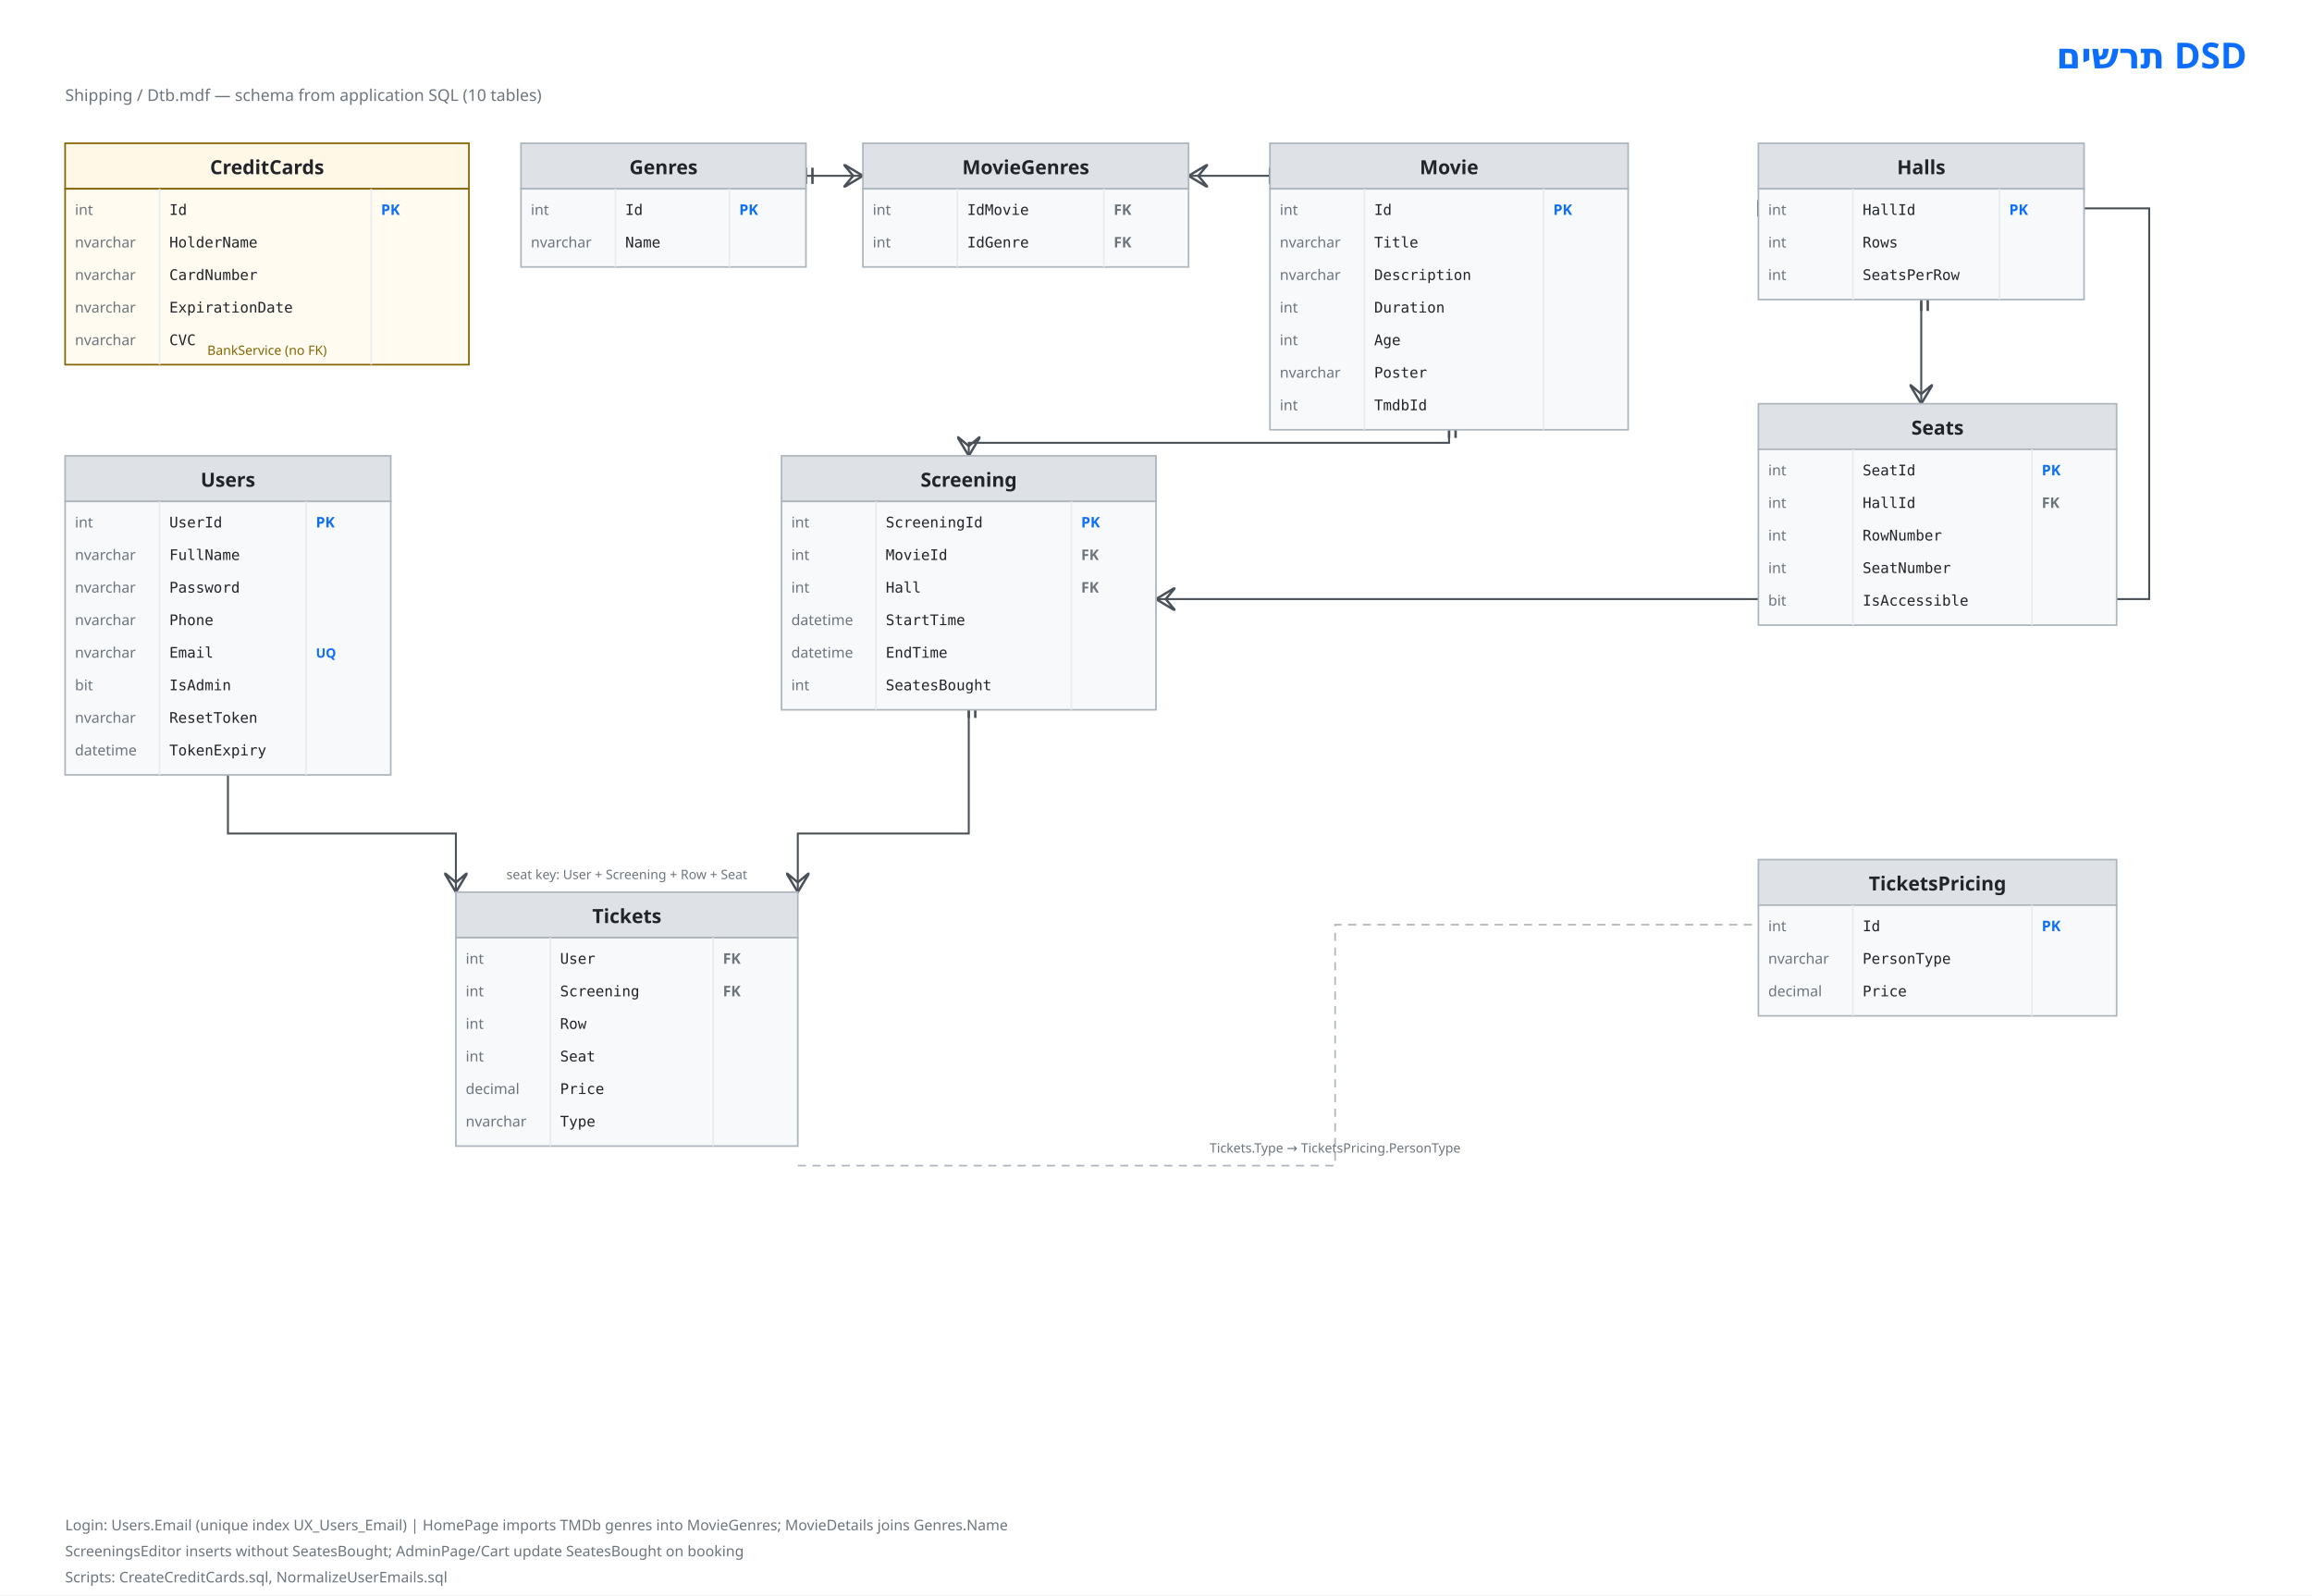
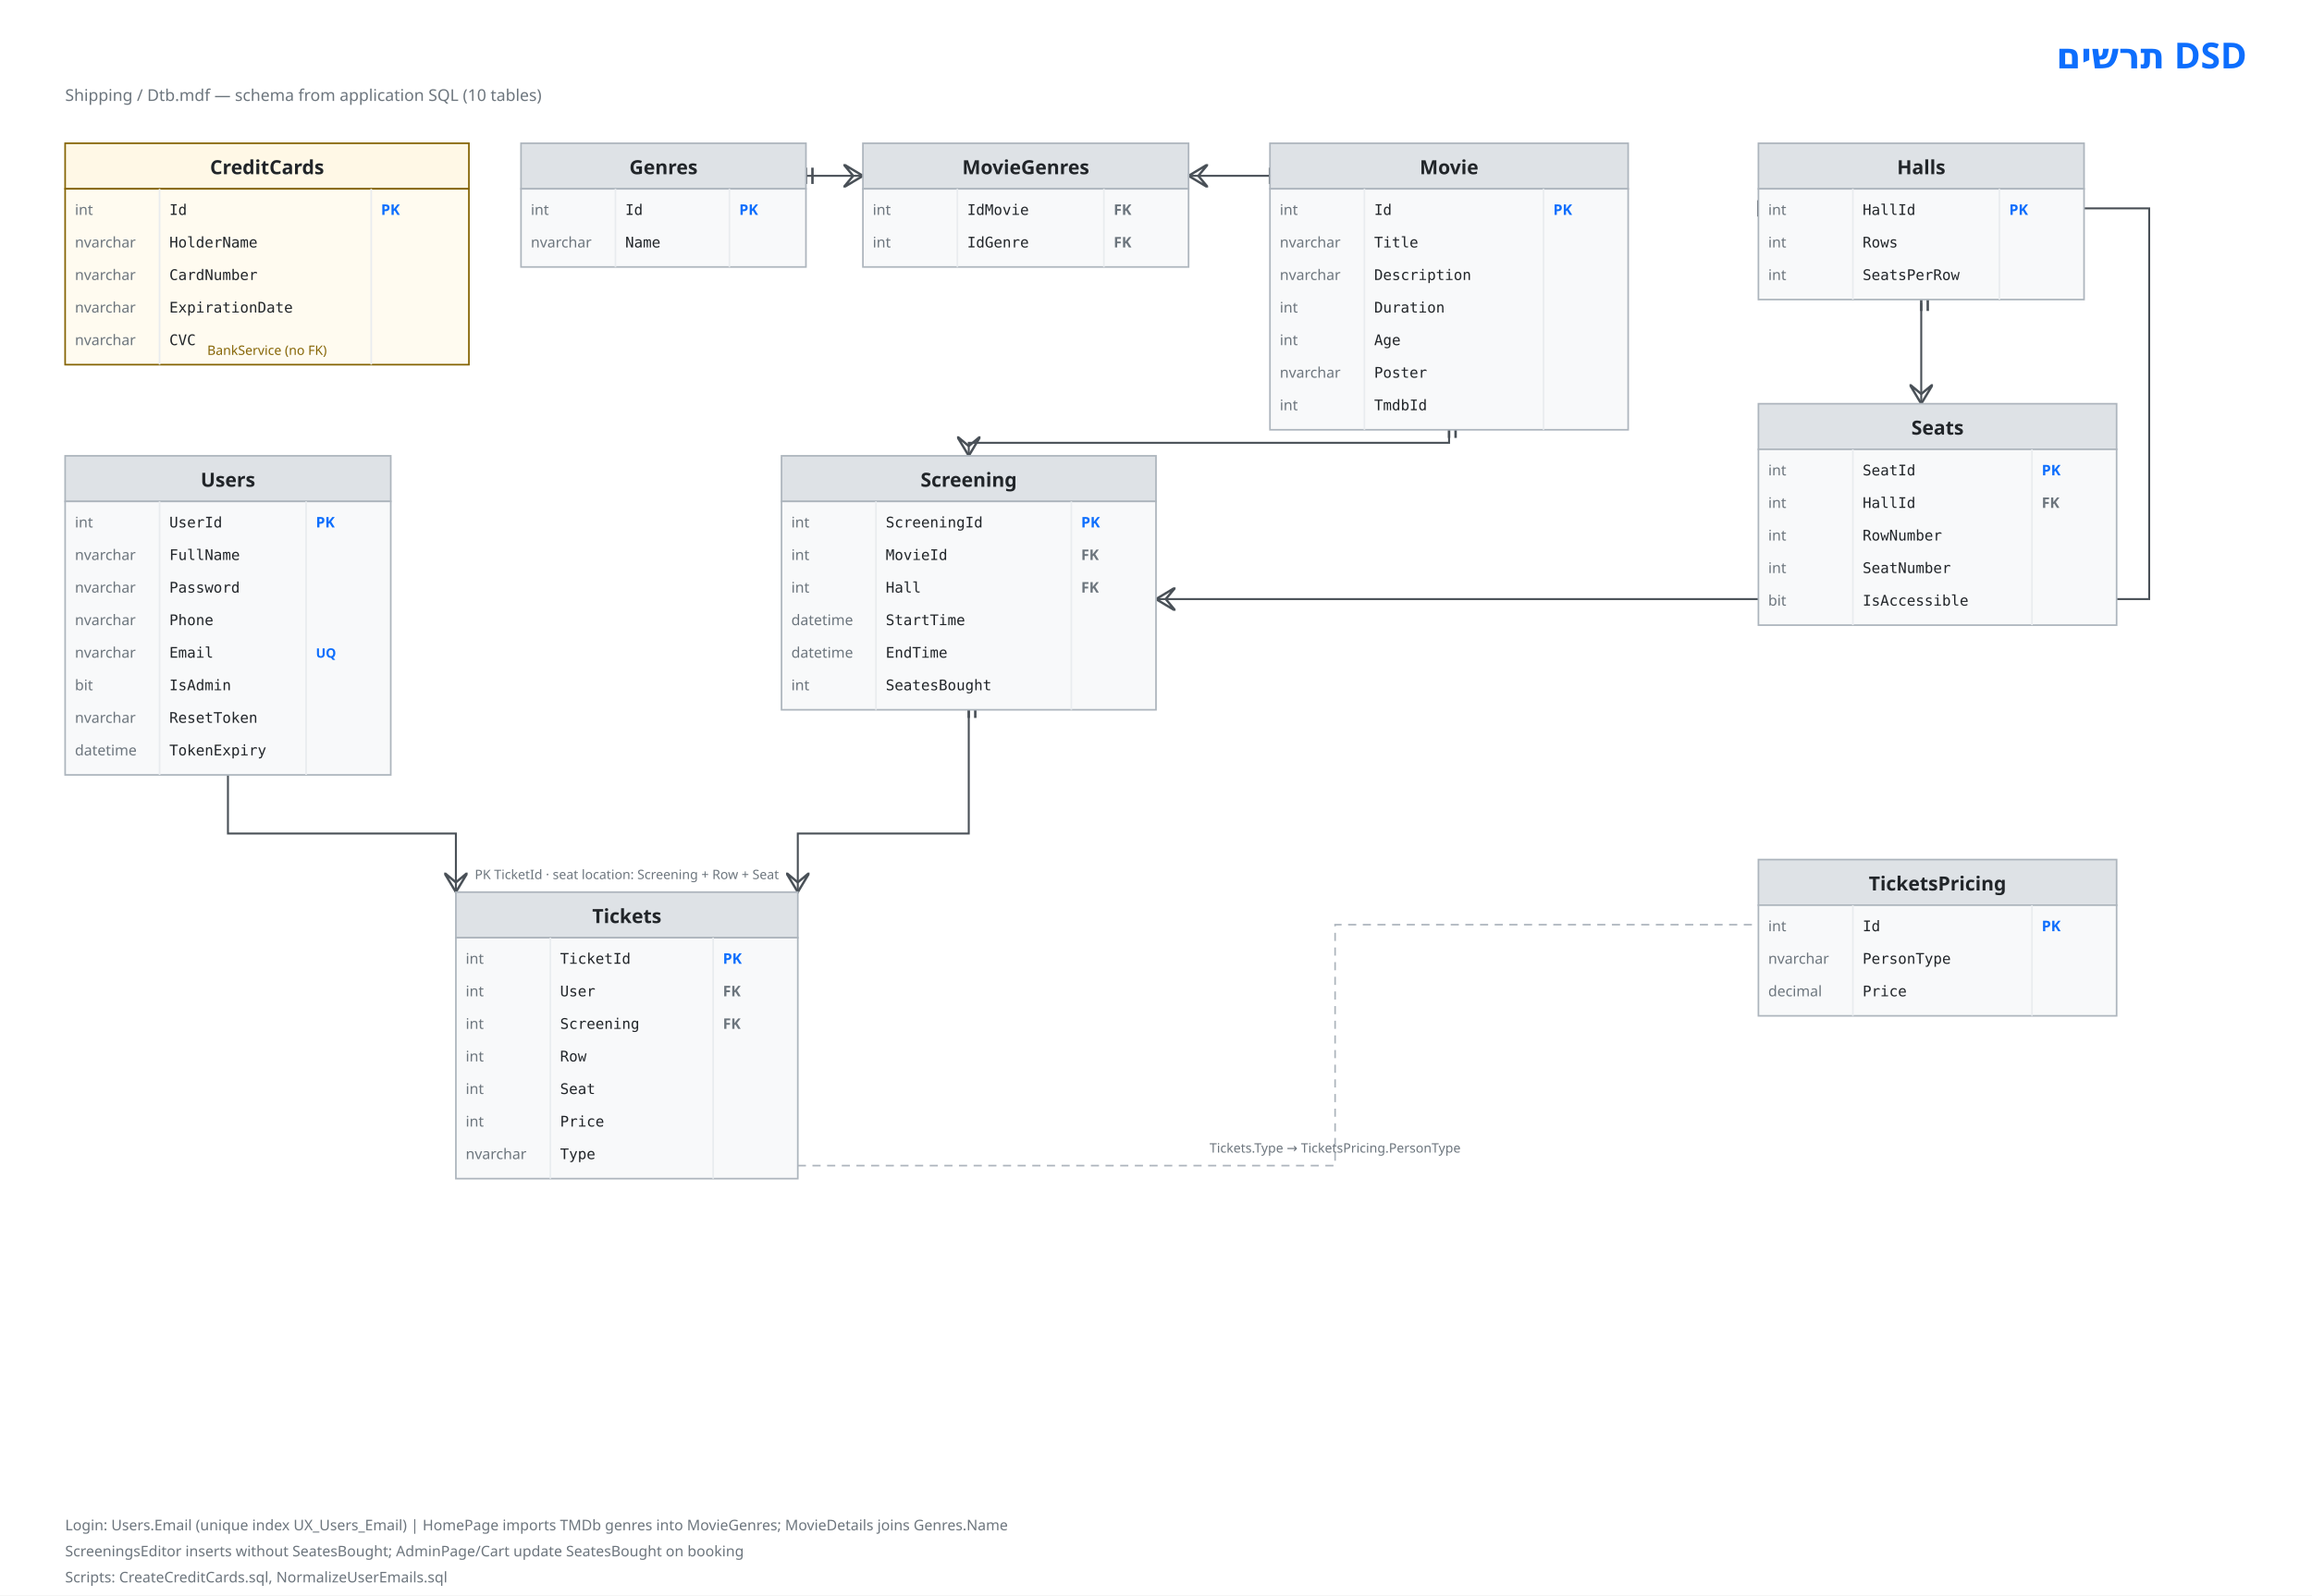
<svg xmlns="http://www.w3.org/2000/svg" width="1420" height="980" viewBox="0 0 1420 980">
  <rect width="1420" height="980" fill="#FFFFFF" />
  <defs>
    <marker id="crow" markerWidth="12" markerHeight="12" refX="10" refY="6" orient="auto">
      <path d="M0,0 L10,6 L0,12 M0,0 L5,6 M0,12 L5,6" fill="none" stroke="#495057" stroke-width="1.2" />
    </marker>
    <g id="one-end">
      <line x1="0" y1="-5" x2="0" y2="5" stroke="#495057" stroke-width="1.5" />
      <line x1="4" y1="-5" x2="4" y2="5" stroke="#495057" stroke-width="1.5" />
    </g>
  </defs>
  <text x="1380" y="42" text-anchor="end" font-size="22" font-weight="700" fill="#0D6EFD" font-family="sans-serif">תרשים DSD</text>
  <text x="40" y="62" font-size="10" fill="#6C757D" font-family="sans-serif">Shipping / Dtb.mdf — schema from application SQL (10 tables)</text>
  <g id="rels" fill="none" stroke="#495057" stroke-width="1.2">
    <polyline points="495,108 530,108" marker-end="url(#crow)" />
    <use href="#one-end" transform="translate(495,108)" />
    <polyline points="780,108 730,108" marker-end="url(#crow)" />
    <use href="#one-end" transform="translate(780,108)" />
    <polyline points="890,264 890,272 595,272 595,280" marker-end="url(#crow)" />
    <use href="#one-end" transform="translate(890,264)" />
    <polyline points="1080,128 1320,128 1320,368 710,368" marker-end="url(#crow)" />
    <use href="#one-end" transform="translate(1080,128)" />
    <polyline points="1180,186 1180,248" marker-end="url(#crow)" />
    <use href="#one-end" transform="translate(1180,186)" />
    <polyline points="140,468 140,512 280,512 280,548" marker-end="url(#crow)" />
    <use href="#one-end" transform="translate(140,468)" />
    <polyline points="595,436 595,512 490,512 490,548" marker-end="url(#crow)" />
    <use href="#one-end" transform="translate(595,436)" />
  </g>
  <polyline points="490,716 820,716 820,568 1080,568" fill="none" stroke="#ADB5BD" stroke-width="1" stroke-dasharray="5,4" />
  <text x="820" y="708" text-anchor="middle" font-size="8" fill="#6C757D" font-family="sans-serif">Tickets.Type → TicketsPricing.PersonType</text>
  <g transform="translate(40, 88)">
    <rect width="248" height="28" fill="#FFF8E6" stroke="#856404" stroke-width="1" />
    <text x="124" y="19" text-anchor="middle" font-size="12" font-weight="700" fill="#212529" font-family="sans-serif">CreditCards</text>
    <rect y="28" width="248" height="108" fill="#FFFBF0" stroke="#856404" stroke-width="1" />
    <line x1="58" y1="28" x2="58" y2="136" stroke="#E9ECEF" />
    <line x1="188" y1="28" x2="188" y2="136" stroke="#E9ECEF" />
    <text x="6" y="44" font-size="9" fill="#6C757D" font-family="sans-serif">int</text>
    <text x="64" y="44" font-size="9" fill="#212529" font-family="monospace">Id</text>
    <text x="194" y="44" font-size="9" font-weight="700" fill="#0D6EFD" font-family="sans-serif">PK</text>
    <text x="6" y="64" font-size="9" fill="#6C757D" font-family="sans-serif">nvarchar</text>
    <text x="64" y="64" font-size="9" fill="#212529" font-family="monospace">HolderName</text>
    <text x="6" y="84" font-size="9" fill="#6C757D" font-family="sans-serif">nvarchar</text>
    <text x="64" y="84" font-size="9" fill="#212529" font-family="monospace">CardNumber</text>
    <text x="6" y="104" font-size="9" fill="#6C757D" font-family="sans-serif">nvarchar</text>
    <text x="64" y="104" font-size="9" fill="#212529" font-family="monospace">ExpirationDate</text>
    <text x="6" y="124" font-size="9" fill="#6C757D" font-family="sans-serif">nvarchar</text>
    <text x="64" y="124" font-size="9" fill="#212529" font-family="monospace">CVC</text>
  </g>
  <text x="164" y="218" text-anchor="middle" font-size="8" fill="#856404" font-family="sans-serif">BankService (no FK)</text>
  <g transform="translate(320, 88)">
    <rect width="175" height="28" fill="#DEE2E6" stroke="#ADB5BD" stroke-width="1" />
    <text x="87.5" y="19" text-anchor="middle" font-size="12" font-weight="700" fill="#212529" font-family="sans-serif">Genres</text>
    <rect y="28" width="175" height="48" fill="#F8F9FA" stroke="#ADB5BD" stroke-width="1" />
    <line x1="58" y1="28" x2="58" y2="76" stroke="#E9ECEF" />
    <line x1="128" y1="28" x2="128" y2="76" stroke="#E9ECEF" />
    <text x="6" y="44" font-size="9" fill="#6C757D" font-family="sans-serif">int</text>
    <text x="64" y="44" font-size="9" fill="#212529" font-family="monospace">Id</text>
    <text x="134" y="44" font-size="9" font-weight="700" fill="#0D6EFD" font-family="sans-serif">PK</text>
    <text x="6" y="64" font-size="9" fill="#6C757D" font-family="sans-serif">nvarchar</text>
    <text x="64" y="64" font-size="9" fill="#212529" font-family="monospace">Name</text>
  </g>
  <g transform="translate(530, 88)">
    <rect width="200" height="28" fill="#DEE2E6" stroke="#ADB5BD" stroke-width="1" />
    <text x="100" y="19" text-anchor="middle" font-size="12" font-weight="700" fill="#212529" font-family="sans-serif">MovieGenres</text>
    <rect y="28" width="200" height="48" fill="#F8F9FA" stroke="#ADB5BD" stroke-width="1" />
    <line x1="58" y1="28" x2="58" y2="76" stroke="#E9ECEF" />
    <line x1="148" y1="28" x2="148" y2="76" stroke="#E9ECEF" />
    <text x="6" y="44" font-size="9" fill="#6C757D" font-family="sans-serif">int</text>
    <text x="64" y="44" font-size="9" fill="#212529" font-family="monospace">IdMovie</text>
    <text x="154" y="44" font-size="9" font-weight="600" fill="#6C757D" font-family="sans-serif">FK</text>
    <text x="6" y="64" font-size="9" fill="#6C757D" font-family="sans-serif">int</text>
    <text x="64" y="64" font-size="9" fill="#212529" font-family="monospace">IdGenre</text>
    <text x="154" y="64" font-size="9" font-weight="600" fill="#6C757D" font-family="sans-serif">FK</text>
  </g>
  <g transform="translate(780, 88)">
    <rect width="220" height="28" fill="#DEE2E6" stroke="#ADB5BD" stroke-width="1" />
    <text x="110" y="19" text-anchor="middle" font-size="12" font-weight="700" fill="#212529" font-family="sans-serif">Movie</text>
    <rect y="28" width="220" height="148" fill="#F8F9FA" stroke="#ADB5BD" stroke-width="1" />
    <line x1="58" y1="28" x2="58" y2="176" stroke="#E9ECEF" />
    <line x1="168" y1="28" x2="168" y2="176" stroke="#E9ECEF" />
    <text x="6" y="44" font-size="9" fill="#6C757D" font-family="sans-serif">int</text>
    <text x="64" y="44" font-size="9" fill="#212529" font-family="monospace">Id</text>
    <text x="174" y="44" font-size="9" font-weight="700" fill="#0D6EFD" font-family="sans-serif">PK</text>
    <text x="6" y="64" font-size="9" fill="#6C757D" font-family="sans-serif">nvarchar</text>
    <text x="64" y="64" font-size="9" fill="#212529" font-family="monospace">Title</text>
    <text x="6" y="84" font-size="9" fill="#6C757D" font-family="sans-serif">nvarchar</text>
    <text x="64" y="84" font-size="9" fill="#212529" font-family="monospace">Description</text>
    <text x="6" y="104" font-size="9" fill="#6C757D" font-family="sans-serif">int</text>
    <text x="64" y="104" font-size="9" fill="#212529" font-family="monospace">Duration</text>
    <text x="6" y="124" font-size="9" fill="#6C757D" font-family="sans-serif">int</text>
    <text x="64" y="124" font-size="9" fill="#212529" font-family="monospace">Age</text>
    <text x="6" y="144" font-size="9" fill="#6C757D" font-family="sans-serif">nvarchar</text>
    <text x="64" y="144" font-size="9" fill="#212529" font-family="monospace">Poster</text>
    <text x="6" y="164" font-size="9" fill="#6C757D" font-family="sans-serif">int</text>
    <text x="64" y="164" font-size="9" fill="#212529" font-family="monospace">TmdbId</text>
  </g>
  <g transform="translate(1080, 88)">
    <rect width="200" height="28" fill="#DEE2E6" stroke="#ADB5BD" stroke-width="1" />
    <text x="100" y="19" text-anchor="middle" font-size="12" font-weight="700" fill="#212529" font-family="sans-serif">Halls</text>
    <rect y="28" width="200" height="68" fill="#F8F9FA" stroke="#ADB5BD" stroke-width="1" />
    <line x1="58" y1="28" x2="58" y2="96" stroke="#E9ECEF" />
    <line x1="148" y1="28" x2="148" y2="96" stroke="#E9ECEF" />
    <text x="6" y="44" font-size="9" fill="#6C757D" font-family="sans-serif">int</text>
    <text x="64" y="44" font-size="9" fill="#212529" font-family="monospace">HallId</text>
    <text x="154" y="44" font-size="9" font-weight="700" fill="#0D6EFD" font-family="sans-serif">PK</text>
    <text x="6" y="64" font-size="9" fill="#6C757D" font-family="sans-serif">int</text>
    <text x="64" y="64" font-size="9" fill="#212529" font-family="monospace">Rows</text>
    <text x="6" y="84" font-size="9" fill="#6C757D" font-family="sans-serif">int</text>
    <text x="64" y="84" font-size="9" fill="#212529" font-family="monospace">SeatsPerRow</text>
  </g>
  <g transform="translate(40, 280)">
    <rect width="200" height="28" fill="#DEE2E6" stroke="#ADB5BD" stroke-width="1" />
    <text x="100" y="19" text-anchor="middle" font-size="12" font-weight="700" fill="#212529" font-family="sans-serif">Users</text>
    <rect y="28" width="200" height="168" fill="#F8F9FA" stroke="#ADB5BD" stroke-width="1" />
    <line x1="58" y1="28" x2="58" y2="196" stroke="#E9ECEF" />
    <line x1="148" y1="28" x2="148" y2="196" stroke="#E9ECEF" />
    <text x="6" y="44" font-size="9" fill="#6C757D" font-family="sans-serif">int</text>
    <text x="64" y="44" font-size="9" fill="#212529" font-family="monospace">UserId</text>
    <text x="154" y="44" font-size="9" font-weight="700" fill="#0D6EFD" font-family="sans-serif">PK</text>
    <text x="6" y="64" font-size="9" fill="#6C757D" font-family="sans-serif">nvarchar</text>
    <text x="64" y="64" font-size="9" fill="#212529" font-family="monospace">FullName</text>
    <text x="6" y="84" font-size="9" fill="#6C757D" font-family="sans-serif">nvarchar</text>
    <text x="64" y="84" font-size="9" fill="#212529" font-family="monospace">Password</text>
    <text x="6" y="104" font-size="9" fill="#6C757D" font-family="sans-serif">nvarchar</text>
    <text x="64" y="104" font-size="9" fill="#212529" font-family="monospace">Phone</text>
    <text x="6" y="124" font-size="9" fill="#6C757D" font-family="sans-serif">nvarchar</text>
    <text x="64" y="124" font-size="9" fill="#212529" font-family="monospace">Email</text>
    <text x="154" y="124" font-size="8" font-weight="600" fill="#0D6EFD" font-family="sans-serif">UQ</text>
    <text x="6" y="144" font-size="9" fill="#6C757D" font-family="sans-serif">bit</text>
    <text x="64" y="144" font-size="9" fill="#212529" font-family="monospace">IsAdmin</text>
    <text x="6" y="164" font-size="9" fill="#6C757D" font-family="sans-serif">nvarchar</text>
    <text x="64" y="164" font-size="9" fill="#212529" font-family="monospace">ResetToken</text>
    <text x="6" y="184" font-size="9" fill="#6C757D" font-family="sans-serif">datetime</text>
    <text x="64" y="184" font-size="9" fill="#212529" font-family="monospace">TokenExpiry</text>
  </g>
  <g transform="translate(480, 280)">
    <rect width="230" height="28" fill="#DEE2E6" stroke="#ADB5BD" stroke-width="1" />
    <text x="115" y="19" text-anchor="middle" font-size="12" font-weight="700" fill="#212529" font-family="sans-serif">Screening</text>
    <rect y="28" width="230" height="128" fill="#F8F9FA" stroke="#ADB5BD" stroke-width="1" />
    <line x1="58" y1="28" x2="58" y2="156" stroke="#E9ECEF" />
    <line x1="178" y1="28" x2="178" y2="156" stroke="#E9ECEF" />
    <text x="6" y="44" font-size="9" fill="#6C757D" font-family="sans-serif">int</text>
    <text x="64" y="44" font-size="9" fill="#212529" font-family="monospace">ScreeningId</text>
    <text x="184" y="44" font-size="9" font-weight="700" fill="#0D6EFD" font-family="sans-serif">PK</text>
    <text x="6" y="64" font-size="9" fill="#6C757D" font-family="sans-serif">int</text>
    <text x="64" y="64" font-size="9" fill="#212529" font-family="monospace">MovieId</text>
    <text x="184" y="64" font-size="9" font-weight="600" fill="#6C757D" font-family="sans-serif">FK</text>
    <text x="6" y="84" font-size="9" fill="#6C757D" font-family="sans-serif">int</text>
    <text x="64" y="84" font-size="9" fill="#212529" font-family="monospace">Hall</text>
    <text x="184" y="84" font-size="9" font-weight="600" fill="#6C757D" font-family="sans-serif">FK</text>
    <text x="6" y="104" font-size="9" fill="#6C757D" font-family="sans-serif">datetime</text>
    <text x="64" y="104" font-size="9" fill="#212529" font-family="monospace">StartTime</text>
    <text x="6" y="124" font-size="9" fill="#6C757D" font-family="sans-serif">datetime</text>
    <text x="64" y="124" font-size="9" fill="#212529" font-family="monospace">EndTime</text>
    <text x="6" y="144" font-size="9" fill="#6C757D" font-family="sans-serif">int</text>
    <text x="64" y="144" font-size="9" fill="#212529" font-family="monospace">SeatesBought</text>
  </g>
  <g transform="translate(1080, 248)">
    <rect width="220" height="28" fill="#DEE2E6" stroke="#ADB5BD" stroke-width="1" />
    <text x="110" y="19" text-anchor="middle" font-size="12" font-weight="700" fill="#212529" font-family="sans-serif">Seats</text>
    <rect y="28" width="220" height="108" fill="#F8F9FA" stroke="#ADB5BD" stroke-width="1" />
    <line x1="58" y1="28" x2="58" y2="136" stroke="#E9ECEF" />
    <line x1="168" y1="28" x2="168" y2="136" stroke="#E9ECEF" />
    <text x="6" y="44" font-size="9" fill="#6C757D" font-family="sans-serif">int</text>
    <text x="64" y="44" font-size="9" fill="#212529" font-family="monospace">SeatId</text>
    <text x="174" y="44" font-size="9" font-weight="700" fill="#0D6EFD" font-family="sans-serif">PK</text>
    <text x="6" y="64" font-size="9" fill="#6C757D" font-family="sans-serif">int</text>
    <text x="64" y="64" font-size="9" fill="#212529" font-family="monospace">HallId</text>
    <text x="174" y="64" font-size="9" font-weight="600" fill="#6C757D" font-family="sans-serif">FK</text>
    <text x="6" y="84" font-size="9" fill="#6C757D" font-family="sans-serif">int</text>
    <text x="64" y="84" font-size="9" fill="#212529" font-family="monospace">RowNumber</text>
    <text x="6" y="104" font-size="9" fill="#6C757D" font-family="sans-serif">int</text>
    <text x="64" y="104" font-size="9" fill="#212529" font-family="monospace">SeatNumber</text>
    <text x="6" y="124" font-size="9" fill="#6C757D" font-family="sans-serif">bit</text>
    <text x="64" y="124" font-size="9" fill="#212529" font-family="monospace">IsAccessible</text>
  </g>
  <g transform="translate(280, 548)">
    <rect width="210" height="28" fill="#DEE2E6" stroke="#ADB5BD" stroke-width="1" />
    <text x="105" y="19" text-anchor="middle" font-size="12" font-weight="700" fill="#212529" font-family="sans-serif">Tickets</text>
-     <rect y="28" width="210" height="128" fill="#F8F9FA" stroke="#ADB5BD" stroke-width="1" />
-     <line x1="58" y1="28" x2="58" y2="156" stroke="#E9ECEF" />
-     <line x1="158" y1="28" x2="158" y2="156" stroke="#E9ECEF" />
-     <text x="6" y="44" font-size="9" fill="#6C757D" font-family="sans-serif">int</text>
-     <text x="64" y="44" font-size="9" fill="#212529" font-family="monospace">User</text>
-     <text x="164" y="44" font-size="9" font-weight="600" fill="#6C757D" font-family="sans-serif">FK</text>
-     <text x="6" y="64" font-size="9" fill="#6C757D" font-family="sans-serif">int</text>
-     <text x="64" y="64" font-size="9" fill="#212529" font-family="monospace">Screening</text>
+     <rect y="28" width="210" height="148" fill="#F8F9FA" stroke="#ADB5BD" stroke-width="1" />
+     <line x1="58" y1="28" x2="58" y2="176" stroke="#E9ECEF" />
+     <line x1="158" y1="28" x2="158" y2="176" stroke="#E9ECEF" />
+     <text x="6" y="44" font-size="9" fill="#6C757D" font-family="sans-serif">int</text>
+     <text x="64" y="44" font-size="9" fill="#212529" font-family="monospace">TicketId</text>
+     <text x="164" y="44" font-size="9" font-weight="700" fill="#0D6EFD" font-family="sans-serif">PK</text>
+     <text x="6" y="64" font-size="9" fill="#6C757D" font-family="sans-serif">int</text>
+     <text x="64" y="64" font-size="9" fill="#212529" font-family="monospace">User</text>
    <text x="164" y="64" font-size="9" font-weight="600" fill="#6C757D" font-family="sans-serif">FK</text>
    <text x="6" y="84" font-size="9" fill="#6C757D" font-family="sans-serif">int</text>
-     <text x="64" y="84" font-size="9" fill="#212529" font-family="monospace">Row</text>
+     <text x="64" y="84" font-size="9" fill="#212529" font-family="monospace">Screening</text>
+     <text x="164" y="84" font-size="9" font-weight="600" fill="#6C757D" font-family="sans-serif">FK</text>
    <text x="6" y="104" font-size="9" fill="#6C757D" font-family="sans-serif">int</text>
-     <text x="64" y="104" font-size="9" fill="#212529" font-family="monospace">Seat</text>
-     <text x="6" y="124" font-size="9" fill="#6C757D" font-family="sans-serif">decimal</text>
-     <text x="64" y="124" font-size="9" fill="#212529" font-family="monospace">Price</text>
-     <text x="6" y="144" font-size="9" fill="#6C757D" font-family="sans-serif">nvarchar</text>
-     <text x="64" y="144" font-size="9" fill="#212529" font-family="monospace">Type</text>
-   </g>
-   <text x="385" y="540" text-anchor="middle" font-size="8" fill="#6C757D" font-family="sans-serif">seat key: User + Screening + Row + Seat</text>
+     <text x="64" y="104" font-size="9" fill="#212529" font-family="monospace">Row</text>
+     <text x="6" y="124" font-size="9" fill="#6C757D" font-family="sans-serif">int</text>
+     <text x="64" y="124" font-size="9" fill="#212529" font-family="monospace">Seat</text>
+     <text x="6" y="144" font-size="9" fill="#6C757D" font-family="sans-serif">int</text>
+     <text x="64" y="144" font-size="9" fill="#212529" font-family="monospace">Price</text>
+     <text x="6" y="164" font-size="9" fill="#6C757D" font-family="sans-serif">nvarchar</text>
+     <text x="64" y="164" font-size="9" fill="#212529" font-family="monospace">Type</text>
+   </g>
+   <text x="385" y="540" text-anchor="middle" font-size="8" fill="#6C757D" font-family="sans-serif">PK TicketId · seat location: Screening + Row + Seat</text>
  <g transform="translate(1080, 528)">
    <rect width="220" height="28" fill="#DEE2E6" stroke="#ADB5BD" stroke-width="1" />
    <text x="110" y="19" text-anchor="middle" font-size="12" font-weight="700" fill="#212529" font-family="sans-serif">TicketsPricing</text>
    <rect y="28" width="220" height="68" fill="#F8F9FA" stroke="#ADB5BD" stroke-width="1" />
    <line x1="58" y1="28" x2="58" y2="96" stroke="#E9ECEF" />
    <line x1="168" y1="28" x2="168" y2="96" stroke="#E9ECEF" />
    <text x="6" y="44" font-size="9" fill="#6C757D" font-family="sans-serif">int</text>
    <text x="64" y="44" font-size="9" fill="#212529" font-family="monospace">Id</text>
    <text x="174" y="44" font-size="9" font-weight="700" fill="#0D6EFD" font-family="sans-serif">PK</text>
    <text x="6" y="64" font-size="9" fill="#6C757D" font-family="sans-serif">nvarchar</text>
    <text x="64" y="64" font-size="9" fill="#212529" font-family="monospace">PersonType</text>
    <text x="6" y="84" font-size="9" fill="#6C757D" font-family="sans-serif">decimal</text>
    <text x="64" y="84" font-size="9" fill="#212529" font-family="monospace">Price</text>
  </g>
  <text x="40" y="940" font-size="9" fill="#6C757D" font-family="sans-serif">Login: Users.Email (unique index UX_Users_Email) | HomePage imports TMDb genres into MovieGenres; MovieDetails joins Genres.Name</text>
  <text x="40" y="956" font-size="9" fill="#6C757D" font-family="sans-serif">ScreeningsEditor inserts without SeatesBought; AdminPage/Cart update SeatesBought on booking</text>
  <text x="40" y="972" font-size="9" fill="#6C757D" font-family="sans-serif">Scripts: CreateCreditCards.sql, NormalizeUserEmails.sql</text>
</svg>
